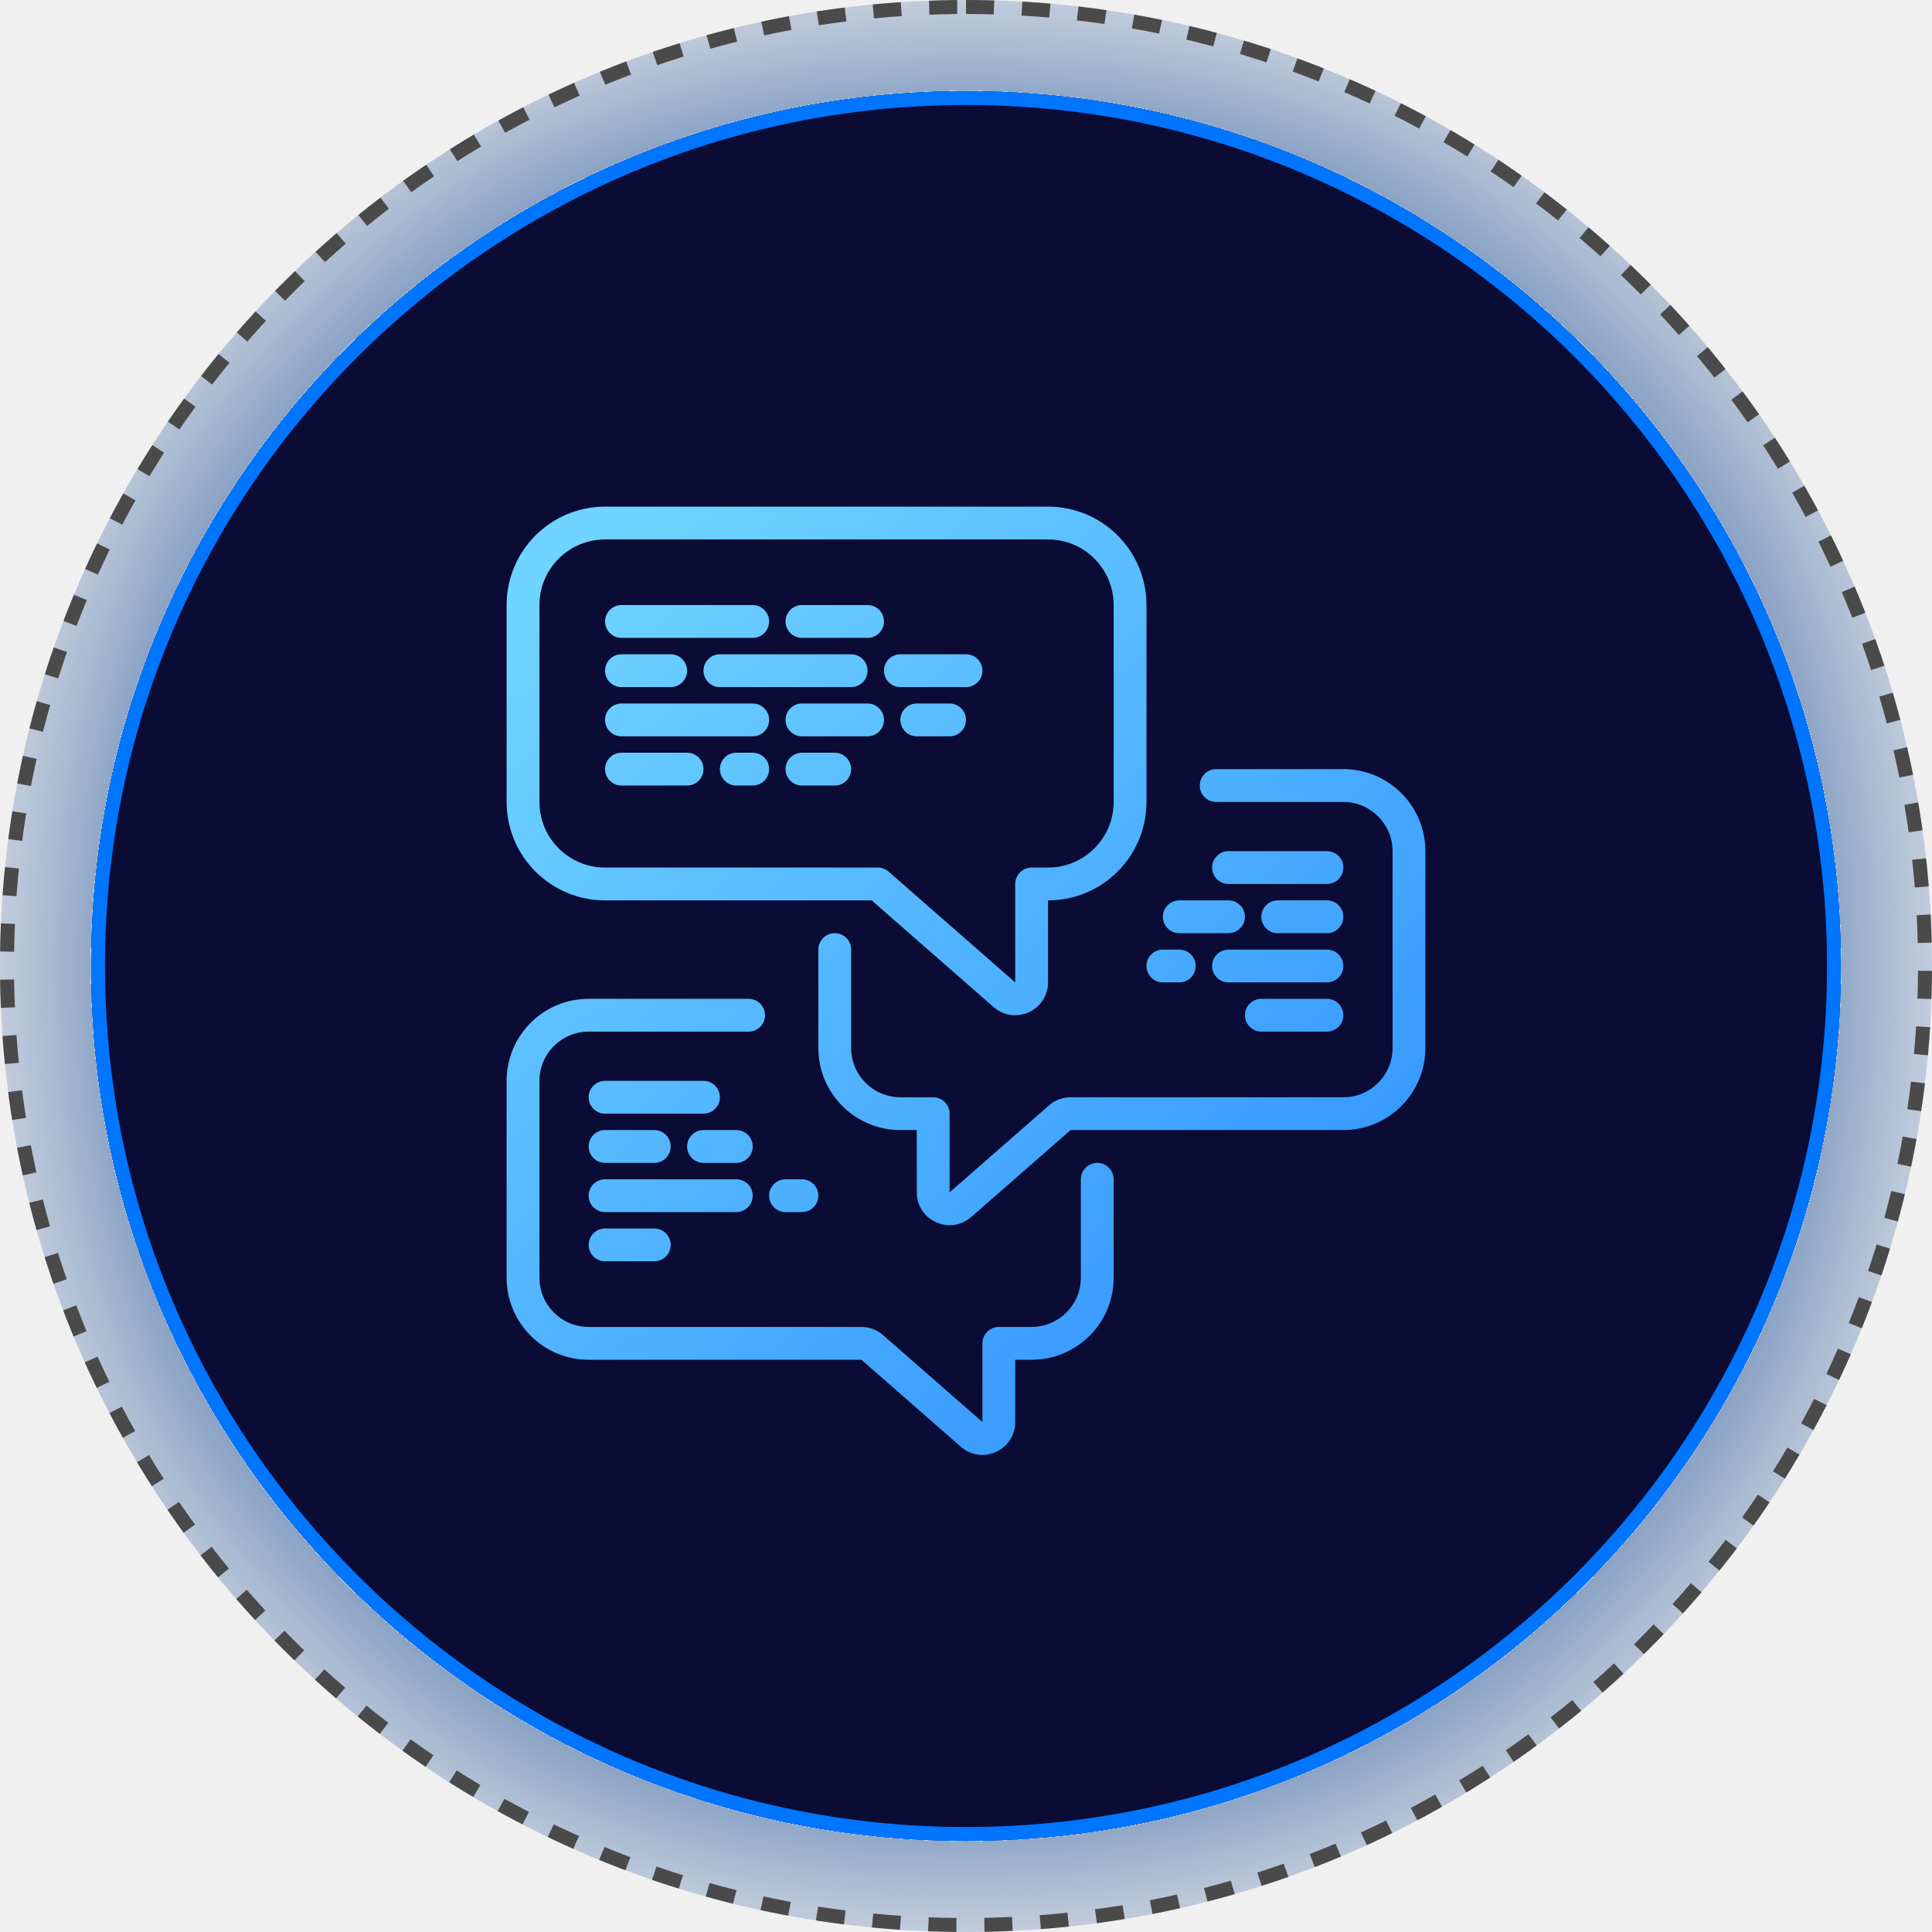
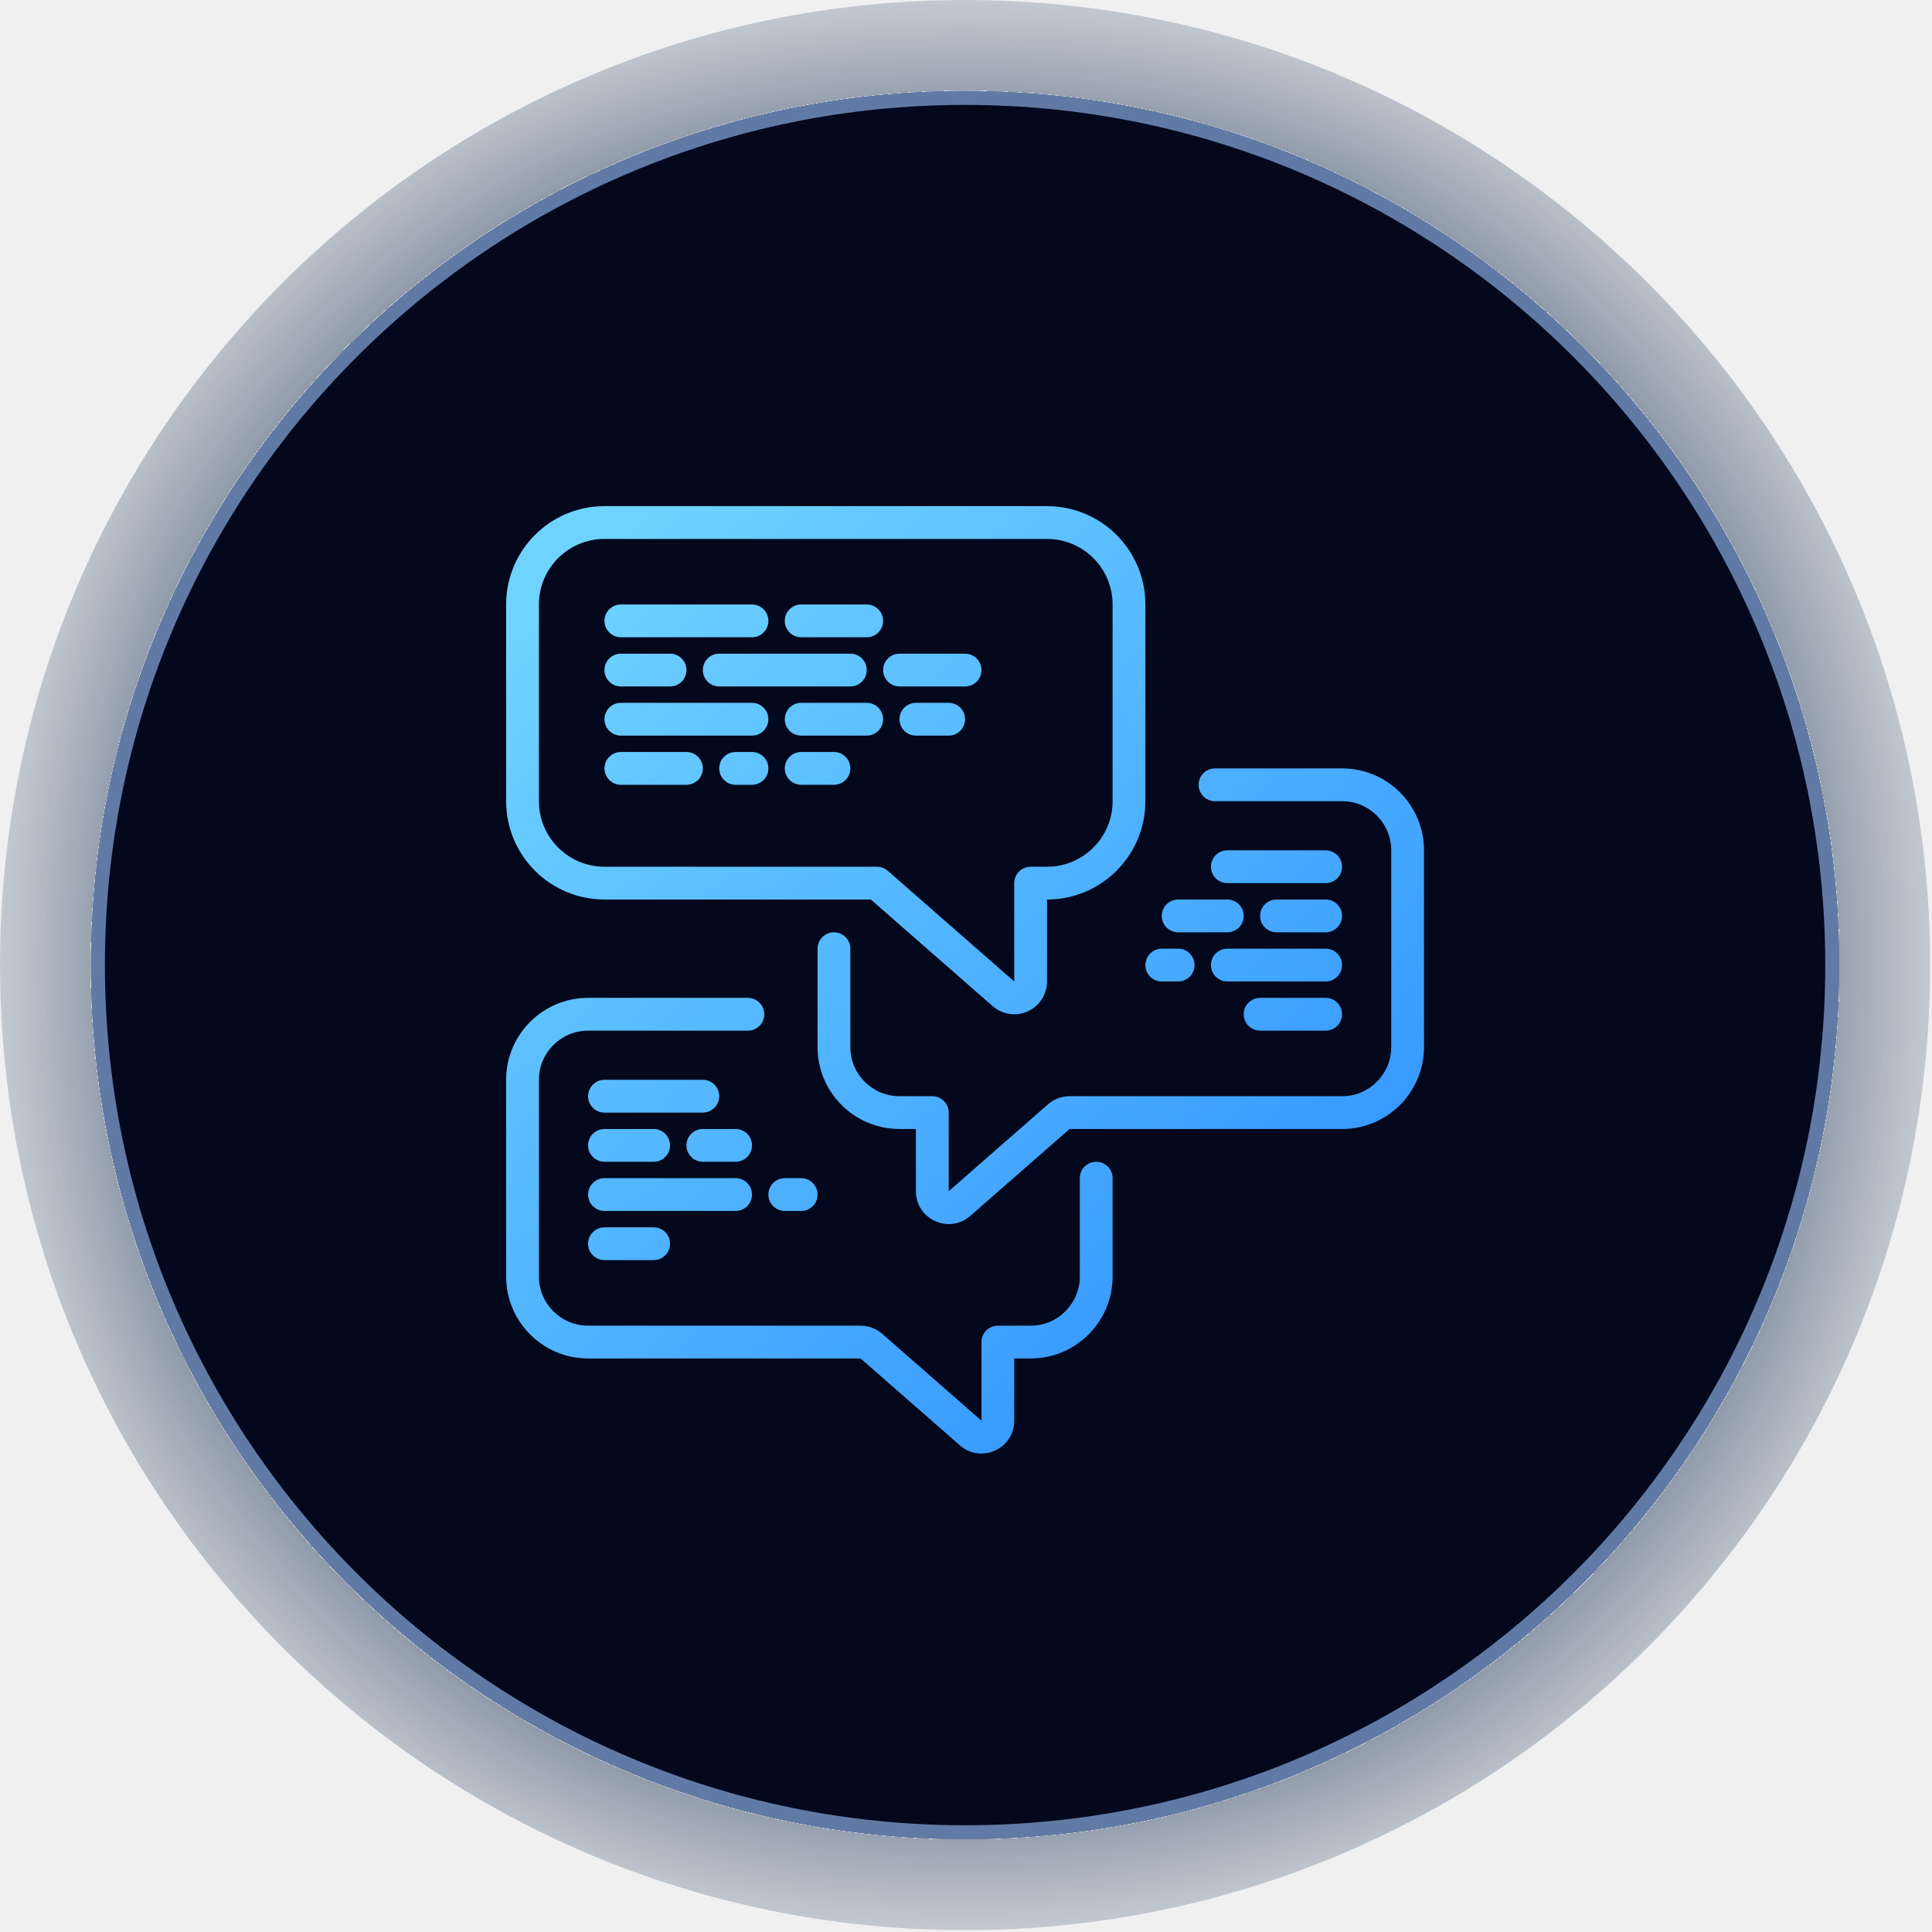
- <svg xmlns="http://www.w3.org/2000/svg" width="497" height="497" viewBox="0 0 497 497" fill="none">
-   <g clip-path="url(#clip0_890_931)">
-     <g filter="url(#filter0_d_890_931)">
-       <rect x="23.41" y="23.41" width="450.181" height="450.181" rx="225.091" fill="#0A0C35" />
-       <rect x="25.211" y="25.211" width="446.58" height="446.58" rx="223.29" stroke="#0075FF" stroke-width="3.601" />
-       <path d="M159.871 155.651C157.54 155.651 155.651 157.54 155.651 159.871C155.651 162.202 157.54 164.092 159.871 164.092H193.635C195.966 164.092 197.855 162.202 197.855 159.871C197.855 157.54 195.966 155.651 193.635 155.651H159.871Z" fill="url(#paint0_linear_890_931)" />
-       <path d="M155.651 185.194C155.651 182.863 157.54 180.974 159.871 180.974H193.635C195.966 180.974 197.855 182.863 197.855 185.194C197.855 187.525 195.966 189.414 193.635 189.414H159.871C157.54 189.414 155.651 187.525 155.651 185.194Z" fill="url(#paint1_linear_890_931)" />
-       <path d="M159.871 193.635C157.54 193.635 155.651 195.524 155.651 197.855C155.651 200.186 157.54 202.076 159.871 202.076H176.753C179.084 202.076 180.974 200.186 180.974 197.855C180.974 195.524 179.084 193.635 176.753 193.635H159.871Z" fill="url(#paint2_linear_890_931)" />
-       <path d="M185.194 197.855C185.194 195.524 187.084 193.635 189.414 193.635H193.635C195.966 193.635 197.855 195.524 197.855 197.855C197.855 200.186 195.966 202.076 193.635 202.076H189.414C187.084 202.076 185.194 200.186 185.194 197.855Z" fill="url(#paint3_linear_890_931)" />
-       <path d="M206.296 193.635C203.965 193.635 202.076 195.524 202.076 197.855C202.076 200.186 203.965 202.076 206.296 202.076H214.737C217.068 202.076 218.958 200.186 218.958 197.855C218.958 195.524 217.068 193.635 214.737 193.635H206.296Z" fill="url(#paint4_linear_890_931)" />
-       <path d="M202.076 185.194C202.076 182.863 203.965 180.974 206.296 180.974H223.178C225.509 180.974 227.398 182.863 227.398 185.194C227.398 187.525 225.509 189.414 223.178 189.414H206.296C203.965 189.414 202.076 187.525 202.076 185.194Z" fill="url(#paint5_linear_890_931)" />
-       <path d="M235.839 180.974C233.508 180.974 231.619 182.863 231.619 185.194C231.619 187.525 233.508 189.414 235.839 189.414H244.28C246.611 189.414 248.501 187.525 248.501 185.194C248.501 182.863 246.611 180.974 244.28 180.974H235.839Z" fill="url(#paint6_linear_890_931)" />
-       <path d="M180.974 172.533C180.974 170.202 182.863 168.312 185.194 168.312H218.958C221.288 168.312 223.178 170.202 223.178 172.533C223.178 174.863 221.288 176.753 218.958 176.753H185.194C182.863 176.753 180.974 174.863 180.974 172.533Z" fill="url(#paint7_linear_890_931)" />
-       <path d="M227.398 172.533C227.398 170.202 229.288 168.312 231.619 168.312H248.501C250.832 168.312 252.721 170.202 252.721 172.533C252.721 174.863 250.832 176.753 248.501 176.753H231.619C229.288 176.753 227.398 174.863 227.398 172.533Z" fill="url(#paint8_linear_890_931)" />
-       <path d="M206.296 155.651C203.965 155.651 202.076 157.54 202.076 159.871C202.076 162.202 203.965 164.092 206.296 164.092H223.178C225.509 164.092 227.398 162.202 227.398 159.871C227.398 157.54 225.509 155.651 223.178 155.651H206.296Z" fill="url(#paint9_linear_890_931)" />
-       <path d="M155.651 172.533C155.651 170.202 157.54 168.312 159.871 168.312H172.533C174.863 168.312 176.753 170.202 176.753 172.533C176.753 174.863 174.863 176.753 172.533 176.753H159.871C157.54 176.753 155.651 174.863 155.651 172.533Z" fill="url(#paint10_linear_890_931)" />
-       <path fill-rule="evenodd" clip-rule="evenodd" d="M255.604 259.074C258.096 261.255 261.634 261.776 264.65 260.408C267.666 259.039 269.603 256.033 269.603 252.721V231.619C283.588 231.619 294.926 220.282 294.926 206.296V155.651C294.926 141.665 283.588 130.328 269.603 130.328H155.651C141.665 130.328 130.328 141.665 130.328 155.651V206.296C130.328 220.282 141.665 231.619 155.651 231.619H224.227L255.604 259.074ZM265.382 223.178C263.052 223.178 261.162 225.068 261.162 227.398V252.721L228.592 224.222C227.822 223.549 226.835 223.178 225.813 223.178H155.651C146.327 223.178 138.769 215.62 138.769 206.296V155.651C138.769 146.327 146.327 138.769 155.651 138.769H269.603C278.926 138.769 286.485 146.327 286.485 155.651V206.296C286.485 215.62 278.926 223.178 269.603 223.178H265.382Z" fill="url(#paint11_linear_890_931)" />
-       <path d="M138.769 278.044C138.769 271.051 144.438 265.382 151.43 265.382H192.58C194.911 265.382 196.8 263.493 196.8 261.162C196.8 258.831 194.911 256.942 192.58 256.942H151.43C139.776 256.942 130.328 266.389 130.328 278.044V328.689C130.328 340.344 139.776 349.791 151.43 349.791H221.592L247.163 372.166C252.621 376.941 261.162 373.065 261.162 365.813V349.791H265.382C277.037 349.791 286.485 340.344 286.485 328.689V303.366C286.485 301.036 284.595 299.146 282.264 299.146C279.933 299.146 278.044 301.036 278.044 303.366V328.689C278.044 335.682 272.375 341.351 265.382 341.351H256.942C254.611 341.351 252.721 343.24 252.721 345.571V365.813L227.151 343.439C225.612 342.093 223.637 341.351 221.592 341.351H151.43C144.438 341.351 138.769 335.682 138.769 328.689V278.044Z" fill="url(#paint12_linear_890_931)" />
-       <path d="M345.571 206.296C352.564 206.296 358.232 211.965 358.232 218.958V269.603C358.232 276.596 352.564 282.264 345.571 282.264H275.409C273.365 282.264 271.389 283.006 269.851 284.353L244.28 306.727V286.485C244.28 284.154 242.391 282.264 240.06 282.264H231.619C224.626 282.264 218.958 276.596 218.958 269.603V244.28C218.958 241.949 217.068 240.06 214.737 240.06C212.406 240.06 210.517 241.949 210.517 244.28V269.603C210.517 281.257 219.964 290.705 231.619 290.705H235.839V306.727C235.839 313.979 244.381 317.855 249.839 313.079L275.409 290.705H345.571C357.225 290.705 366.673 281.257 366.673 269.603V218.958C366.673 207.303 357.225 197.855 345.571 197.855H312.863C310.532 197.855 308.642 199.745 308.642 202.076C308.642 204.407 310.532 206.296 312.863 206.296H345.571Z" fill="url(#paint13_linear_890_931)" />
-       <path d="M151.43 282.264C151.43 279.933 153.32 278.044 155.651 278.044H180.974C183.304 278.044 185.194 279.933 185.194 282.264C185.194 284.595 183.304 286.485 180.974 286.485H155.651C153.32 286.485 151.43 284.595 151.43 282.264Z" fill="url(#paint14_linear_890_931)" />
-       <path d="M341.351 218.958C343.681 218.958 345.571 220.847 345.571 223.178C345.571 225.509 343.681 227.398 341.351 227.398H316.028C313.697 227.398 311.807 225.509 311.807 223.178C311.807 220.847 313.697 218.958 316.028 218.958H341.351Z" fill="url(#paint15_linear_890_931)" />
-       <path d="M155.651 303.366C153.32 303.366 151.43 305.256 151.43 307.587C151.43 309.918 153.32 311.807 155.651 311.807H189.414C191.745 311.807 193.635 309.918 193.635 307.587C193.635 305.256 191.745 303.366 189.414 303.366H155.651Z" fill="url(#paint16_linear_890_931)" />
-       <path d="M307.587 248.501C307.587 246.17 305.697 244.28 303.367 244.28H299.146C296.815 244.28 294.926 246.17 294.926 248.501C294.926 250.832 296.815 252.721 299.146 252.721H303.367C305.697 252.721 307.587 250.832 307.587 248.501Z" fill="url(#paint17_linear_890_931)" />
-       <path d="M341.351 256.942C343.681 256.942 345.571 258.831 345.571 261.162C345.571 263.493 343.681 265.382 341.351 265.382H324.469C322.138 265.382 320.248 263.493 320.248 261.162C320.248 258.831 322.138 256.942 324.469 256.942H341.351Z" fill="url(#paint18_linear_890_931)" />
-       <path d="M345.571 248.501C345.571 246.17 343.681 244.28 341.351 244.28H316.028C313.697 244.28 311.807 246.17 311.807 248.501C311.807 250.832 313.697 252.721 316.028 252.721H341.351C343.681 252.721 345.571 250.832 345.571 248.501Z" fill="url(#paint19_linear_890_931)" />
-       <path d="M180.974 290.705C178.643 290.705 176.753 292.595 176.753 294.926C176.753 297.256 178.643 299.146 180.974 299.146H189.414C191.745 299.146 193.635 297.256 193.635 294.926C193.635 292.595 191.745 290.705 189.414 290.705H180.974Z" fill="url(#paint20_linear_890_931)" />
-       <path d="M197.855 307.587C197.855 305.256 199.745 303.366 202.076 303.366H206.296C208.627 303.366 210.517 305.256 210.517 307.587C210.517 309.918 208.627 311.807 206.296 311.807H202.076C199.745 311.807 197.855 309.918 197.855 307.587Z" fill="url(#paint21_linear_890_931)" />
-       <path d="M316.028 231.619C318.359 231.619 320.248 233.508 320.248 235.839C320.248 238.17 318.359 240.06 316.028 240.06H303.367C301.036 240.06 299.146 238.17 299.146 235.839C299.146 233.508 301.036 231.619 303.367 231.619H316.028Z" fill="url(#paint22_linear_890_931)" />
-       <path d="M155.651 290.705C153.32 290.705 151.43 292.595 151.43 294.926C151.43 297.256 153.32 299.146 155.651 299.146H168.312C170.643 299.146 172.533 297.256 172.533 294.926C172.533 292.595 170.643 290.705 168.312 290.705H155.651Z" fill="url(#paint23_linear_890_931)" />
-       <path d="M151.43 320.248C151.43 317.917 153.32 316.028 155.651 316.028H168.312C170.643 316.028 172.533 317.917 172.533 320.248C172.533 322.579 170.643 324.469 168.312 324.469H155.651C153.32 324.469 151.43 322.579 151.43 320.248Z" fill="url(#paint24_linear_890_931)" />
-       <path d="M341.351 231.619C343.681 231.619 345.571 233.508 345.571 235.839C345.571 238.17 343.681 240.06 341.351 240.06H328.689C326.358 240.06 324.469 238.17 324.469 235.839C324.469 233.508 326.358 231.619 328.689 231.619H341.351Z" fill="url(#paint25_linear_890_931)" />
+ <svg xmlns="http://www.w3.org/2000/svg" width="477" height="477" viewBox="0 0 477 477" fill="none">
+   <g clip-path="url(#clip0_1517_2708)">
+     <g filter="url(#filter0_d_1517_2708)">
+       <rect x="22.445" y="22.445" width="431.654" height="431.654" rx="215.827" fill="#04081D" />
+       <rect x="24.172" y="24.172" width="428.2" height="428.2" rx="214.1" stroke="#9DC6FF" stroke-opacity="0.6" stroke-width="3.453" />
+       <path d="M153.29 149.245C151.055 149.245 149.243 151.057 149.243 153.292C149.243 155.527 151.055 157.339 153.29 157.339H185.664C187.899 157.339 189.711 155.527 189.711 153.292C189.711 151.057 187.899 149.245 185.664 149.245H153.29Z" fill="url(#paint0_linear_1517_2708)" />
+       <path d="M149.243 177.573C149.243 175.338 151.055 173.526 153.29 173.526H185.664C187.899 173.526 189.711 175.338 189.711 177.573C189.711 179.808 187.899 181.619 185.664 181.619H153.29C151.055 181.619 149.243 179.808 149.243 177.573Z" fill="url(#paint1_linear_1517_2708)" />
+       <path d="M153.29 185.666C151.055 185.666 149.243 187.478 149.243 189.713C149.243 191.948 151.055 193.76 153.29 193.76H169.477C171.712 193.76 173.524 191.948 173.524 189.713C173.524 187.478 171.712 185.666 169.477 185.666H153.29Z" fill="url(#paint2_linear_1517_2708)" />
+       <path d="M177.571 189.713C177.571 187.478 179.382 185.666 181.617 185.666H185.664C187.899 185.666 189.711 187.478 189.711 189.713C189.711 191.948 187.899 193.76 185.664 193.76H181.617C179.382 193.76 177.571 191.948 177.571 189.713Z" fill="url(#paint3_linear_1517_2708)" />
+       <path d="M197.804 185.666C195.569 185.666 193.758 187.478 193.758 189.713C193.758 191.948 195.569 193.76 197.804 193.76H205.898C208.133 193.76 209.945 191.948 209.945 189.713C209.945 187.478 208.133 185.666 205.898 185.666H197.804Z" fill="url(#paint4_linear_1517_2708)" />
+       <path d="M193.758 177.573C193.758 175.338 195.569 173.526 197.804 173.526H213.991C216.226 173.526 218.038 175.338 218.038 177.573C218.038 179.808 216.226 181.619 213.991 181.619H197.804C195.569 181.619 193.758 179.808 193.758 177.573Z" fill="url(#paint5_linear_1517_2708)" />
+       <path d="M226.132 173.526C223.897 173.526 222.085 175.338 222.085 177.573C222.085 179.808 223.897 181.619 226.132 181.619H234.225C236.46 181.619 238.272 179.808 238.272 177.573C238.272 175.338 236.46 173.526 234.225 173.526H226.132Z" fill="url(#paint6_linear_1517_2708)" />
+       <path d="M173.524 165.432C173.524 163.197 175.336 161.386 177.571 161.386H209.945C212.18 161.386 213.991 163.197 213.991 165.432C213.991 167.667 212.18 169.479 209.945 169.479H177.571C175.336 169.479 173.524 167.667 173.524 165.432Z" fill="url(#paint7_linear_1517_2708)" />
+       <path d="M218.038 165.432C218.038 163.197 219.85 161.386 222.085 161.386H238.272C240.507 161.386 242.319 163.197 242.319 165.432C242.319 167.667 240.507 169.479 238.272 169.479H222.085C219.85 169.479 218.038 167.667 218.038 165.432Z" fill="url(#paint8_linear_1517_2708)" />
+       <path d="M197.804 149.245C195.569 149.245 193.758 151.057 193.758 153.292C193.758 155.527 195.569 157.339 197.804 157.339H213.991C216.226 157.339 218.038 155.527 218.038 153.292C218.038 151.057 216.226 149.245 213.991 149.245H197.804Z" fill="url(#paint9_linear_1517_2708)" />
+       <path d="M149.243 165.432C149.243 163.197 151.055 161.386 153.29 161.386H165.43C167.665 161.386 169.477 163.197 169.477 165.432C169.477 167.667 167.665 169.479 165.43 169.479H153.29C151.055 169.479 149.243 167.667 149.243 165.432Z" fill="url(#paint10_linear_1517_2708)" />
+       <path fill-rule="evenodd" clip-rule="evenodd" d="M245.083 248.412C247.473 250.503 250.865 251.003 253.757 249.691C256.648 248.379 258.506 245.496 258.506 242.321V222.087C271.915 222.087 282.786 211.216 282.786 197.806V149.245C282.786 135.836 271.915 124.965 258.506 124.965H149.243C135.834 124.965 124.963 135.836 124.963 149.245V197.806C124.963 211.216 135.834 222.087 149.243 222.087H214.997L245.083 248.412ZM254.459 213.993C252.224 213.993 250.412 215.805 250.412 218.04V242.321L219.182 214.995C218.445 214.349 217.498 213.993 216.518 213.993H149.243C140.304 213.993 133.056 206.746 133.056 197.806V149.245C133.056 140.306 140.304 133.058 149.243 133.058H258.506C267.446 133.058 274.693 140.306 274.693 149.245V197.806C274.693 206.746 267.446 213.993 258.506 213.993H254.459Z" fill="url(#paint11_linear_1517_2708)" />
+       <path d="M133.056 266.601C133.056 259.896 138.492 254.461 145.197 254.461H184.652C186.887 254.461 188.699 252.649 188.699 250.414C188.699 248.179 186.887 246.367 184.652 246.367H145.197C134.022 246.367 124.963 255.426 124.963 266.601V315.162C124.963 326.337 134.022 335.396 145.197 335.396H212.471L236.989 356.849C242.222 361.428 250.412 357.712 250.412 350.758V335.396H254.459C265.634 335.396 274.693 326.337 274.693 315.162V290.882C274.693 288.647 272.881 286.835 270.646 286.835C268.411 286.835 266.599 288.647 266.599 290.882V315.162C266.599 321.867 261.164 327.302 254.459 327.302H246.365C244.131 327.302 242.319 329.114 242.319 331.349V350.758L217.801 329.305C216.325 328.014 214.431 327.302 212.471 327.302H145.197C138.492 327.302 133.056 321.867 133.056 315.162V266.601Z" fill="url(#paint12_linear_1517_2708)" />
+       <path d="M331.347 197.806C338.052 197.806 343.488 203.242 343.488 209.947V258.508C343.488 265.213 338.052 270.648 331.347 270.648H264.073C262.113 270.648 260.219 271.359 258.743 272.65L234.225 294.104V274.695C234.225 272.46 232.413 270.648 230.178 270.648H222.085C215.38 270.648 209.945 265.213 209.945 258.508V234.227C209.945 231.992 208.133 230.18 205.898 230.18C203.663 230.18 201.851 231.992 201.851 234.227V258.508C201.851 269.682 210.91 278.741 222.085 278.741H226.132V294.104C226.132 301.057 234.322 304.774 239.555 300.195L264.073 278.741H331.347C342.522 278.741 351.581 269.682 351.581 258.508V209.947C351.581 198.772 342.522 189.713 331.347 189.713H299.985C297.75 189.713 295.938 191.525 295.938 193.76C295.938 195.995 297.75 197.806 299.985 197.806H331.347Z" fill="url(#paint13_linear_1517_2708)" />
+       <path d="M145.197 270.648C145.197 268.413 147.008 266.601 149.243 266.601H173.524C175.759 266.601 177.571 268.413 177.571 270.648C177.571 272.883 175.759 274.695 173.524 274.695H149.243C147.008 274.695 145.197 272.883 145.197 270.648Z" fill="url(#paint14_linear_1517_2708)" />
+       <path d="M327.301 209.947C329.535 209.947 331.347 211.758 331.347 213.993C331.347 216.228 329.535 218.04 327.301 218.04H303.02C300.785 218.04 298.973 216.228 298.973 213.993C298.973 211.758 300.785 209.947 303.02 209.947H327.301Z" fill="url(#paint15_linear_1517_2708)" />
+       <path d="M149.243 290.882C147.008 290.882 145.197 292.693 145.197 294.928C145.197 297.163 147.008 298.975 149.243 298.975H181.617C183.852 298.975 185.664 297.163 185.664 294.928C185.664 292.693 183.852 290.882 181.617 290.882H149.243Z" fill="url(#paint16_linear_1517_2708)" />
+       <path d="M294.926 238.274C294.926 236.039 293.115 234.227 290.88 234.227H286.833C284.598 234.227 282.786 236.039 282.786 238.274C282.786 240.509 284.598 242.321 286.833 242.321H290.88C293.115 242.321 294.926 240.509 294.926 238.274Z" fill="url(#paint17_linear_1517_2708)" />
+       <path d="M327.301 246.367C329.535 246.367 331.347 248.179 331.347 250.414C331.347 252.649 329.535 254.461 327.301 254.461H311.114C308.879 254.461 307.067 252.649 307.067 250.414C307.067 248.179 308.879 246.367 311.114 246.367H327.301Z" fill="url(#paint18_linear_1517_2708)" />
+       <path d="M331.347 238.274C331.347 236.039 329.535 234.227 327.301 234.227H303.02C300.785 234.227 298.973 236.039 298.973 238.274C298.973 240.509 300.785 242.321 303.02 242.321H327.301C329.535 242.321 331.347 240.509 331.347 238.274Z" fill="url(#paint19_linear_1517_2708)" />
+       <path d="M173.524 278.741C171.289 278.741 169.477 280.553 169.477 282.788C169.477 285.023 171.289 286.835 173.524 286.835H181.617C183.852 286.835 185.664 285.023 185.664 282.788C185.664 280.553 183.852 278.741 181.617 278.741H173.524Z" fill="url(#paint20_linear_1517_2708)" />
+       <path d="M189.711 294.928C189.711 292.693 191.523 290.882 193.758 290.882H197.804C200.039 290.882 201.851 292.693 201.851 294.928C201.851 297.163 200.039 298.975 197.804 298.975H193.758C191.523 298.975 189.711 297.163 189.711 294.928Z" fill="url(#paint21_linear_1517_2708)" />
+       <path d="M303.02 222.087C305.255 222.087 307.067 223.899 307.067 226.134C307.067 228.369 305.255 230.18 303.02 230.18H290.88C288.645 230.18 286.833 228.369 286.833 226.134C286.833 223.899 288.645 222.087 290.88 222.087H303.02Z" fill="url(#paint22_linear_1517_2708)" />
+       <path d="M149.243 278.741C147.008 278.741 145.197 280.553 145.197 282.788C145.197 285.023 147.008 286.835 149.243 286.835H161.384C163.619 286.835 165.43 285.023 165.43 282.788C165.43 280.553 163.619 278.741 161.384 278.741H149.243Z" fill="url(#paint23_linear_1517_2708)" />
+       <path d="M145.197 307.069C145.197 304.834 147.008 303.022 149.243 303.022H161.384C163.619 303.022 165.43 304.834 165.43 307.069C165.43 309.304 163.619 311.115 161.384 311.115H149.243C147.008 311.115 145.197 309.304 145.197 307.069Z" fill="url(#paint24_linear_1517_2708)" />
+       <path d="M327.301 222.087C329.535 222.087 331.347 223.899 331.347 226.134C331.347 228.369 329.535 230.18 327.301 230.18H315.16C312.925 230.18 311.114 228.369 311.114 226.134C311.114 223.899 312.925 222.087 315.16 222.087H327.301Z" fill="url(#paint25_linear_1517_2708)" />
    </g>
  </g>
-   <rect x="1.801" y="1.801" width="493.399" height="493.399" rx="246.699" stroke="#4A4A4A" stroke-width="3.601" stroke-dasharray="7.2 7.2" />
  <defs>
-     <filter id="filter0_d_890_931" x="-66.626" y="-66.626" width="630.254" height="630.254" filterUnits="userSpaceOnUse" color-interpolation-filters="sRGB">
+     <filter id="filter0_d_1517_2708" x="-63.885" y="-63.885" width="604.316" height="604.316" filterUnits="userSpaceOnUse" color-interpolation-filters="sRGB">
      <feFlood flood-opacity="0" result="BackgroundImageFix" />
      <feColorMatrix in="SourceAlpha" type="matrix" values="0 0 0 0 0 0 0 0 0 0 0 0 0 0 0 0 0 0 127 0" result="hardAlpha" />
      <feOffset />
-       <feGaussianBlur stdDeviation="45.018" />
+       <feGaussianBlur stdDeviation="43.165" />
      <feComposite in2="hardAlpha" operator="out" />
-       <feColorMatrix type="matrix" values="0 0 0 0 0.069 0 0 0 0 0.276 0 0 0 0 0.565 0 0 0 1 0" />
-       <feBlend mode="normal" in2="BackgroundImageFix" result="effect1_dropShadow_890_931" />
-       <feBlend mode="normal" in="SourceGraphic" in2="effect1_dropShadow_890_931" result="shape" />
+       <feColorMatrix type="matrix" values="0 0 0 0 0.122 0 0 0 0 0.216 0 0 0 0 0.349 0 0 0 1 0" />
+       <feBlend mode="normal" in2="BackgroundImageFix" result="effect1_dropShadow_1517_2708" />
+       <feBlend mode="normal" in="SourceGraphic" in2="effect1_dropShadow_1517_2708" result="shape" />
    </filter>
-     <linearGradient id="paint0_linear_890_931" x1="156.486" y1="140.476" x2="374.409" y2="367.968" gradientUnits="userSpaceOnUse">
+     <linearGradient id="paint0_linear_1517_2708" x1="150.044" y1="134.695" x2="358.998" y2="352.825" gradientUnits="userSpaceOnUse">
      <stop stop-color="#6FD3FF" />
      <stop offset="1" stop-color="#288AFE" />
    </linearGradient>
-     <linearGradient id="paint1_linear_890_931" x1="156.486" y1="140.476" x2="374.409" y2="367.968" gradientUnits="userSpaceOnUse">
+     <linearGradient id="paint1_linear_1517_2708" x1="150.044" y1="134.695" x2="358.998" y2="352.825" gradientUnits="userSpaceOnUse">
      <stop stop-color="#6FD3FF" />
      <stop offset="1" stop-color="#288AFE" />
    </linearGradient>
-     <linearGradient id="paint2_linear_890_931" x1="156.486" y1="140.476" x2="374.409" y2="367.968" gradientUnits="userSpaceOnUse">
+     <linearGradient id="paint2_linear_1517_2708" x1="150.044" y1="134.695" x2="358.998" y2="352.825" gradientUnits="userSpaceOnUse">
      <stop stop-color="#6FD3FF" />
      <stop offset="1" stop-color="#288AFE" />
    </linearGradient>
-     <linearGradient id="paint3_linear_890_931" x1="156.486" y1="140.476" x2="374.409" y2="367.968" gradientUnits="userSpaceOnUse">
+     <linearGradient id="paint3_linear_1517_2708" x1="150.044" y1="134.695" x2="358.998" y2="352.825" gradientUnits="userSpaceOnUse">
      <stop stop-color="#6FD3FF" />
      <stop offset="1" stop-color="#288AFE" />
    </linearGradient>
-     <linearGradient id="paint4_linear_890_931" x1="156.486" y1="140.476" x2="374.409" y2="367.968" gradientUnits="userSpaceOnUse">
+     <linearGradient id="paint4_linear_1517_2708" x1="150.044" y1="134.695" x2="358.998" y2="352.825" gradientUnits="userSpaceOnUse">
      <stop stop-color="#6FD3FF" />
      <stop offset="1" stop-color="#288AFE" />
    </linearGradient>
-     <linearGradient id="paint5_linear_890_931" x1="156.486" y1="140.476" x2="374.409" y2="367.968" gradientUnits="userSpaceOnUse">
+     <linearGradient id="paint5_linear_1517_2708" x1="150.044" y1="134.695" x2="358.998" y2="352.825" gradientUnits="userSpaceOnUse">
      <stop stop-color="#6FD3FF" />
      <stop offset="1" stop-color="#288AFE" />
    </linearGradient>
-     <linearGradient id="paint6_linear_890_931" x1="156.486" y1="140.476" x2="374.409" y2="367.968" gradientUnits="userSpaceOnUse">
+     <linearGradient id="paint6_linear_1517_2708" x1="150.044" y1="134.695" x2="358.998" y2="352.825" gradientUnits="userSpaceOnUse">
      <stop stop-color="#6FD3FF" />
      <stop offset="1" stop-color="#288AFE" />
    </linearGradient>
-     <linearGradient id="paint7_linear_890_931" x1="156.486" y1="140.476" x2="374.409" y2="367.968" gradientUnits="userSpaceOnUse">
+     <linearGradient id="paint7_linear_1517_2708" x1="150.044" y1="134.695" x2="358.998" y2="352.825" gradientUnits="userSpaceOnUse">
      <stop stop-color="#6FD3FF" />
      <stop offset="1" stop-color="#288AFE" />
    </linearGradient>
-     <linearGradient id="paint8_linear_890_931" x1="156.486" y1="140.476" x2="374.409" y2="367.968" gradientUnits="userSpaceOnUse">
+     <linearGradient id="paint8_linear_1517_2708" x1="150.044" y1="134.695" x2="358.998" y2="352.825" gradientUnits="userSpaceOnUse">
      <stop stop-color="#6FD3FF" />
      <stop offset="1" stop-color="#288AFE" />
    </linearGradient>
-     <linearGradient id="paint9_linear_890_931" x1="156.486" y1="140.476" x2="374.409" y2="367.968" gradientUnits="userSpaceOnUse">
+     <linearGradient id="paint9_linear_1517_2708" x1="150.044" y1="134.695" x2="358.998" y2="352.825" gradientUnits="userSpaceOnUse">
      <stop stop-color="#6FD3FF" />
      <stop offset="1" stop-color="#288AFE" />
    </linearGradient>
-     <linearGradient id="paint10_linear_890_931" x1="156.486" y1="140.476" x2="374.409" y2="367.968" gradientUnits="userSpaceOnUse">
+     <linearGradient id="paint10_linear_1517_2708" x1="150.044" y1="134.695" x2="358.998" y2="352.825" gradientUnits="userSpaceOnUse">
      <stop stop-color="#6FD3FF" />
      <stop offset="1" stop-color="#288AFE" />
    </linearGradient>
-     <linearGradient id="paint11_linear_890_931" x1="156.486" y1="140.476" x2="374.409" y2="367.968" gradientUnits="userSpaceOnUse">
+     <linearGradient id="paint11_linear_1517_2708" x1="150.044" y1="134.695" x2="358.998" y2="352.825" gradientUnits="userSpaceOnUse">
      <stop stop-color="#6FD3FF" />
      <stop offset="1" stop-color="#288AFE" />
    </linearGradient>
-     <linearGradient id="paint12_linear_890_931" x1="156.486" y1="140.476" x2="374.409" y2="367.968" gradientUnits="userSpaceOnUse">
+     <linearGradient id="paint12_linear_1517_2708" x1="150.044" y1="134.695" x2="358.998" y2="352.825" gradientUnits="userSpaceOnUse">
      <stop stop-color="#6FD3FF" />
      <stop offset="1" stop-color="#288AFE" />
    </linearGradient>
-     <linearGradient id="paint13_linear_890_931" x1="156.486" y1="140.476" x2="374.409" y2="367.968" gradientUnits="userSpaceOnUse">
+     <linearGradient id="paint13_linear_1517_2708" x1="150.044" y1="134.695" x2="358.998" y2="352.825" gradientUnits="userSpaceOnUse">
      <stop stop-color="#6FD3FF" />
      <stop offset="1" stop-color="#288AFE" />
    </linearGradient>
-     <linearGradient id="paint14_linear_890_931" x1="156.486" y1="140.476" x2="374.409" y2="367.968" gradientUnits="userSpaceOnUse">
+     <linearGradient id="paint14_linear_1517_2708" x1="150.044" y1="134.695" x2="358.998" y2="352.825" gradientUnits="userSpaceOnUse">
      <stop stop-color="#6FD3FF" />
      <stop offset="1" stop-color="#288AFE" />
    </linearGradient>
-     <linearGradient id="paint15_linear_890_931" x1="156.486" y1="140.476" x2="374.409" y2="367.968" gradientUnits="userSpaceOnUse">
+     <linearGradient id="paint15_linear_1517_2708" x1="150.044" y1="134.695" x2="358.998" y2="352.825" gradientUnits="userSpaceOnUse">
      <stop stop-color="#6FD3FF" />
      <stop offset="1" stop-color="#288AFE" />
    </linearGradient>
-     <linearGradient id="paint16_linear_890_931" x1="156.486" y1="140.476" x2="374.409" y2="367.968" gradientUnits="userSpaceOnUse">
+     <linearGradient id="paint16_linear_1517_2708" x1="150.044" y1="134.695" x2="358.998" y2="352.825" gradientUnits="userSpaceOnUse">
      <stop stop-color="#6FD3FF" />
      <stop offset="1" stop-color="#288AFE" />
    </linearGradient>
-     <linearGradient id="paint17_linear_890_931" x1="156.486" y1="140.476" x2="374.409" y2="367.968" gradientUnits="userSpaceOnUse">
+     <linearGradient id="paint17_linear_1517_2708" x1="150.044" y1="134.695" x2="358.998" y2="352.825" gradientUnits="userSpaceOnUse">
      <stop stop-color="#6FD3FF" />
      <stop offset="1" stop-color="#288AFE" />
    </linearGradient>
-     <linearGradient id="paint18_linear_890_931" x1="156.486" y1="140.476" x2="374.409" y2="367.968" gradientUnits="userSpaceOnUse">
+     <linearGradient id="paint18_linear_1517_2708" x1="150.044" y1="134.695" x2="358.998" y2="352.825" gradientUnits="userSpaceOnUse">
      <stop stop-color="#6FD3FF" />
      <stop offset="1" stop-color="#288AFE" />
    </linearGradient>
-     <linearGradient id="paint19_linear_890_931" x1="156.486" y1="140.476" x2="374.409" y2="367.968" gradientUnits="userSpaceOnUse">
+     <linearGradient id="paint19_linear_1517_2708" x1="150.044" y1="134.695" x2="358.998" y2="352.825" gradientUnits="userSpaceOnUse">
      <stop stop-color="#6FD3FF" />
      <stop offset="1" stop-color="#288AFE" />
    </linearGradient>
-     <linearGradient id="paint20_linear_890_931" x1="156.486" y1="140.476" x2="374.409" y2="367.968" gradientUnits="userSpaceOnUse">
+     <linearGradient id="paint20_linear_1517_2708" x1="150.044" y1="134.695" x2="358.998" y2="352.825" gradientUnits="userSpaceOnUse">
      <stop stop-color="#6FD3FF" />
      <stop offset="1" stop-color="#288AFE" />
    </linearGradient>
-     <linearGradient id="paint21_linear_890_931" x1="156.486" y1="140.476" x2="374.409" y2="367.968" gradientUnits="userSpaceOnUse">
+     <linearGradient id="paint21_linear_1517_2708" x1="150.044" y1="134.695" x2="358.998" y2="352.825" gradientUnits="userSpaceOnUse">
      <stop stop-color="#6FD3FF" />
      <stop offset="1" stop-color="#288AFE" />
    </linearGradient>
-     <linearGradient id="paint22_linear_890_931" x1="156.486" y1="140.476" x2="374.409" y2="367.968" gradientUnits="userSpaceOnUse">
+     <linearGradient id="paint22_linear_1517_2708" x1="150.044" y1="134.695" x2="358.998" y2="352.825" gradientUnits="userSpaceOnUse">
      <stop stop-color="#6FD3FF" />
      <stop offset="1" stop-color="#288AFE" />
    </linearGradient>
-     <linearGradient id="paint23_linear_890_931" x1="156.486" y1="140.476" x2="374.409" y2="367.968" gradientUnits="userSpaceOnUse">
+     <linearGradient id="paint23_linear_1517_2708" x1="150.044" y1="134.695" x2="358.998" y2="352.825" gradientUnits="userSpaceOnUse">
      <stop stop-color="#6FD3FF" />
      <stop offset="1" stop-color="#288AFE" />
    </linearGradient>
-     <linearGradient id="paint24_linear_890_931" x1="156.486" y1="140.476" x2="374.409" y2="367.968" gradientUnits="userSpaceOnUse">
+     <linearGradient id="paint24_linear_1517_2708" x1="150.044" y1="134.695" x2="358.998" y2="352.825" gradientUnits="userSpaceOnUse">
      <stop stop-color="#6FD3FF" />
      <stop offset="1" stop-color="#288AFE" />
    </linearGradient>
-     <linearGradient id="paint25_linear_890_931" x1="156.486" y1="140.476" x2="374.409" y2="367.968" gradientUnits="userSpaceOnUse">
+     <linearGradient id="paint25_linear_1517_2708" x1="150.044" y1="134.695" x2="358.998" y2="352.825" gradientUnits="userSpaceOnUse">
      <stop stop-color="#6FD3FF" />
      <stop offset="1" stop-color="#288AFE" />
    </linearGradient>
-     <clipPath id="clip0_890_931">
-       <rect width="497" height="497" rx="248.5" fill="white" />
+     <clipPath id="clip0_1517_2708">
+       <rect width="476.546" height="476.546" rx="238.273" fill="white" />
    </clipPath>
  </defs>
</svg>
